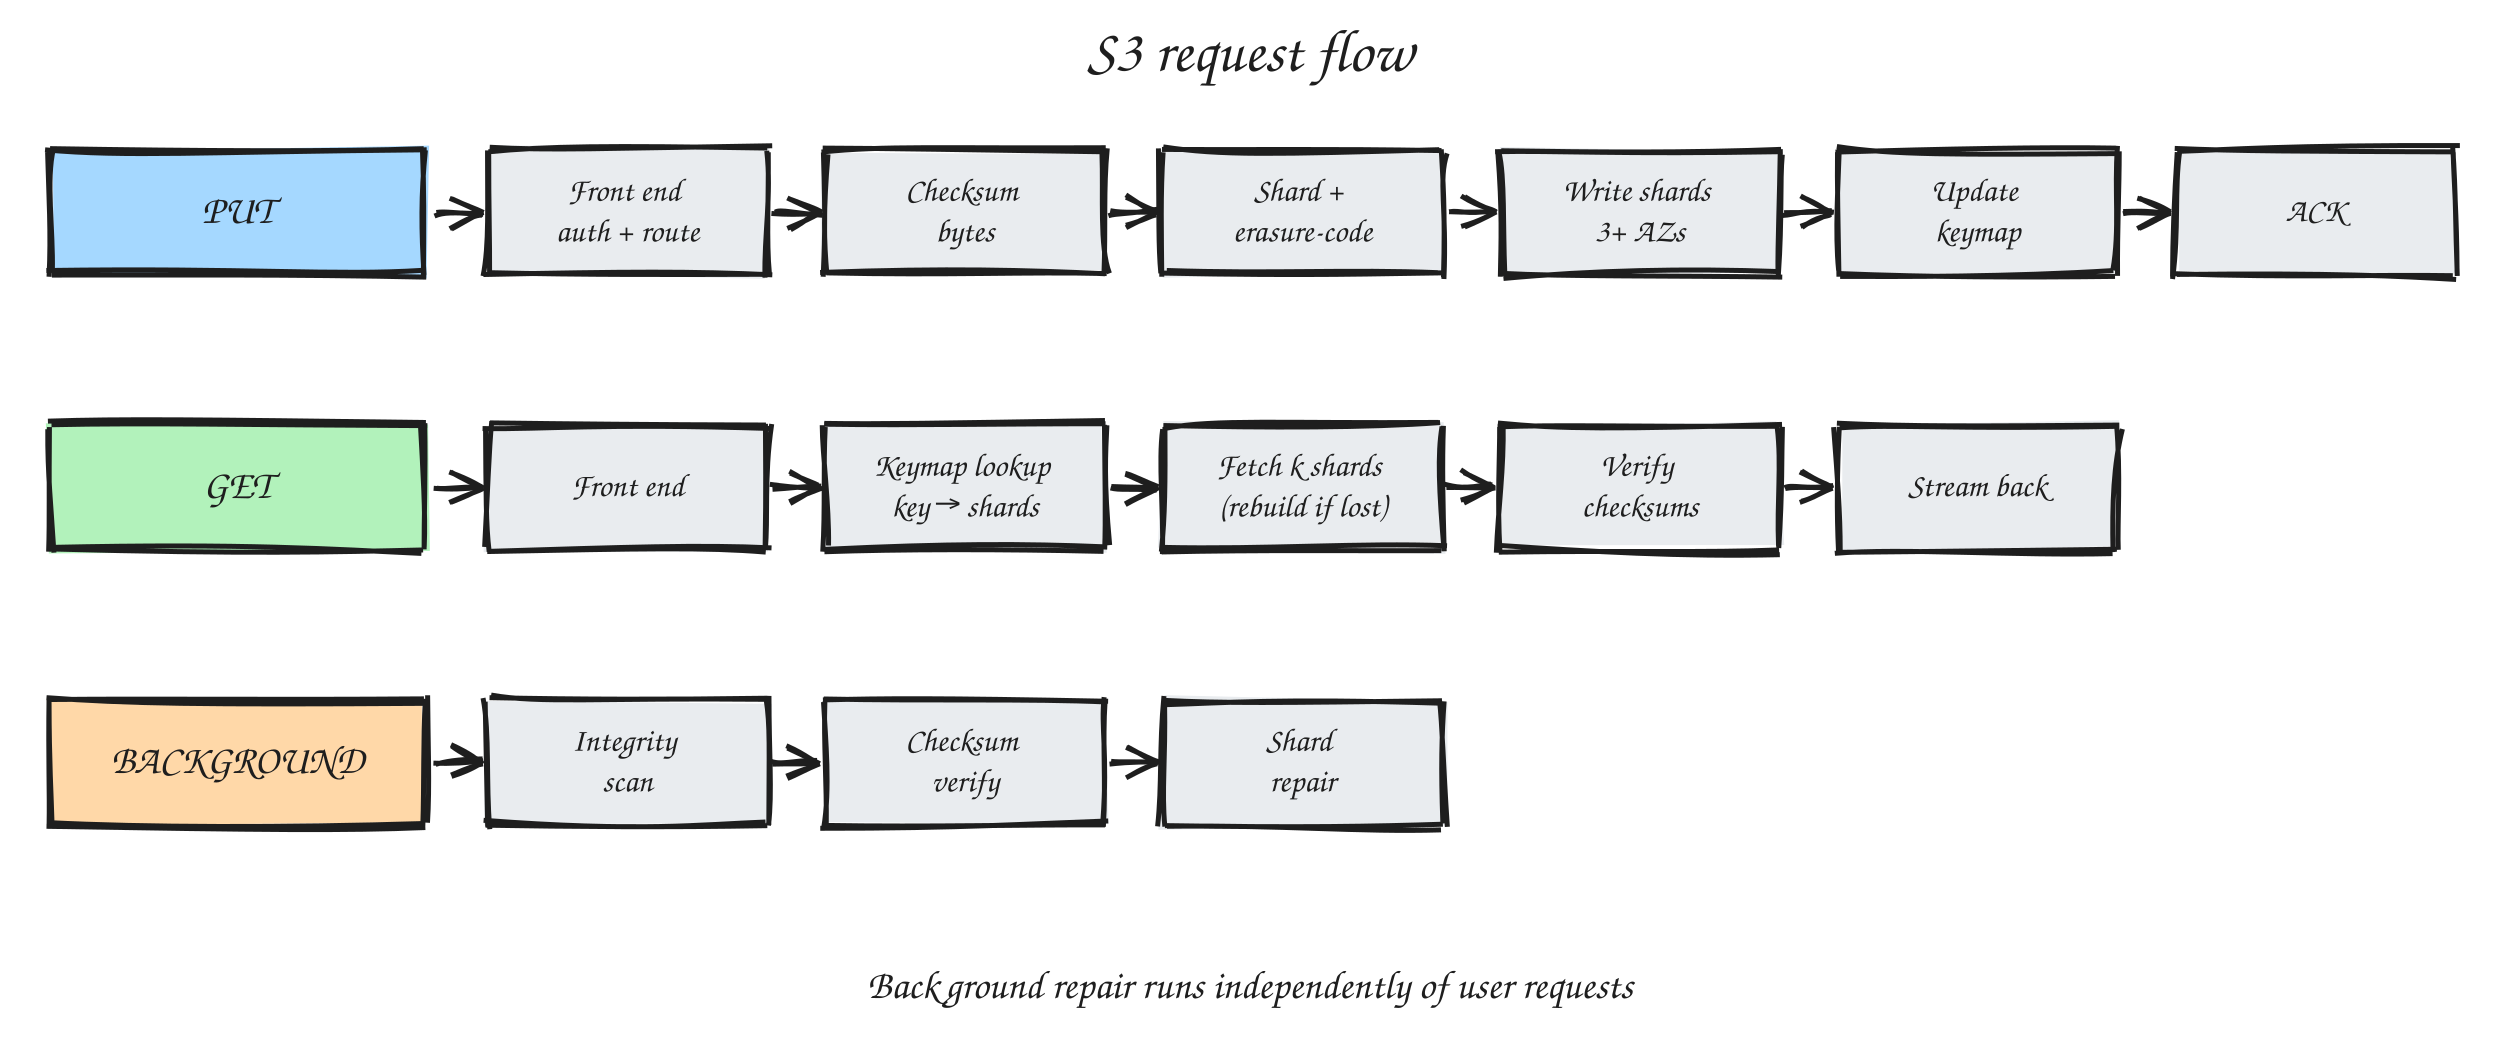
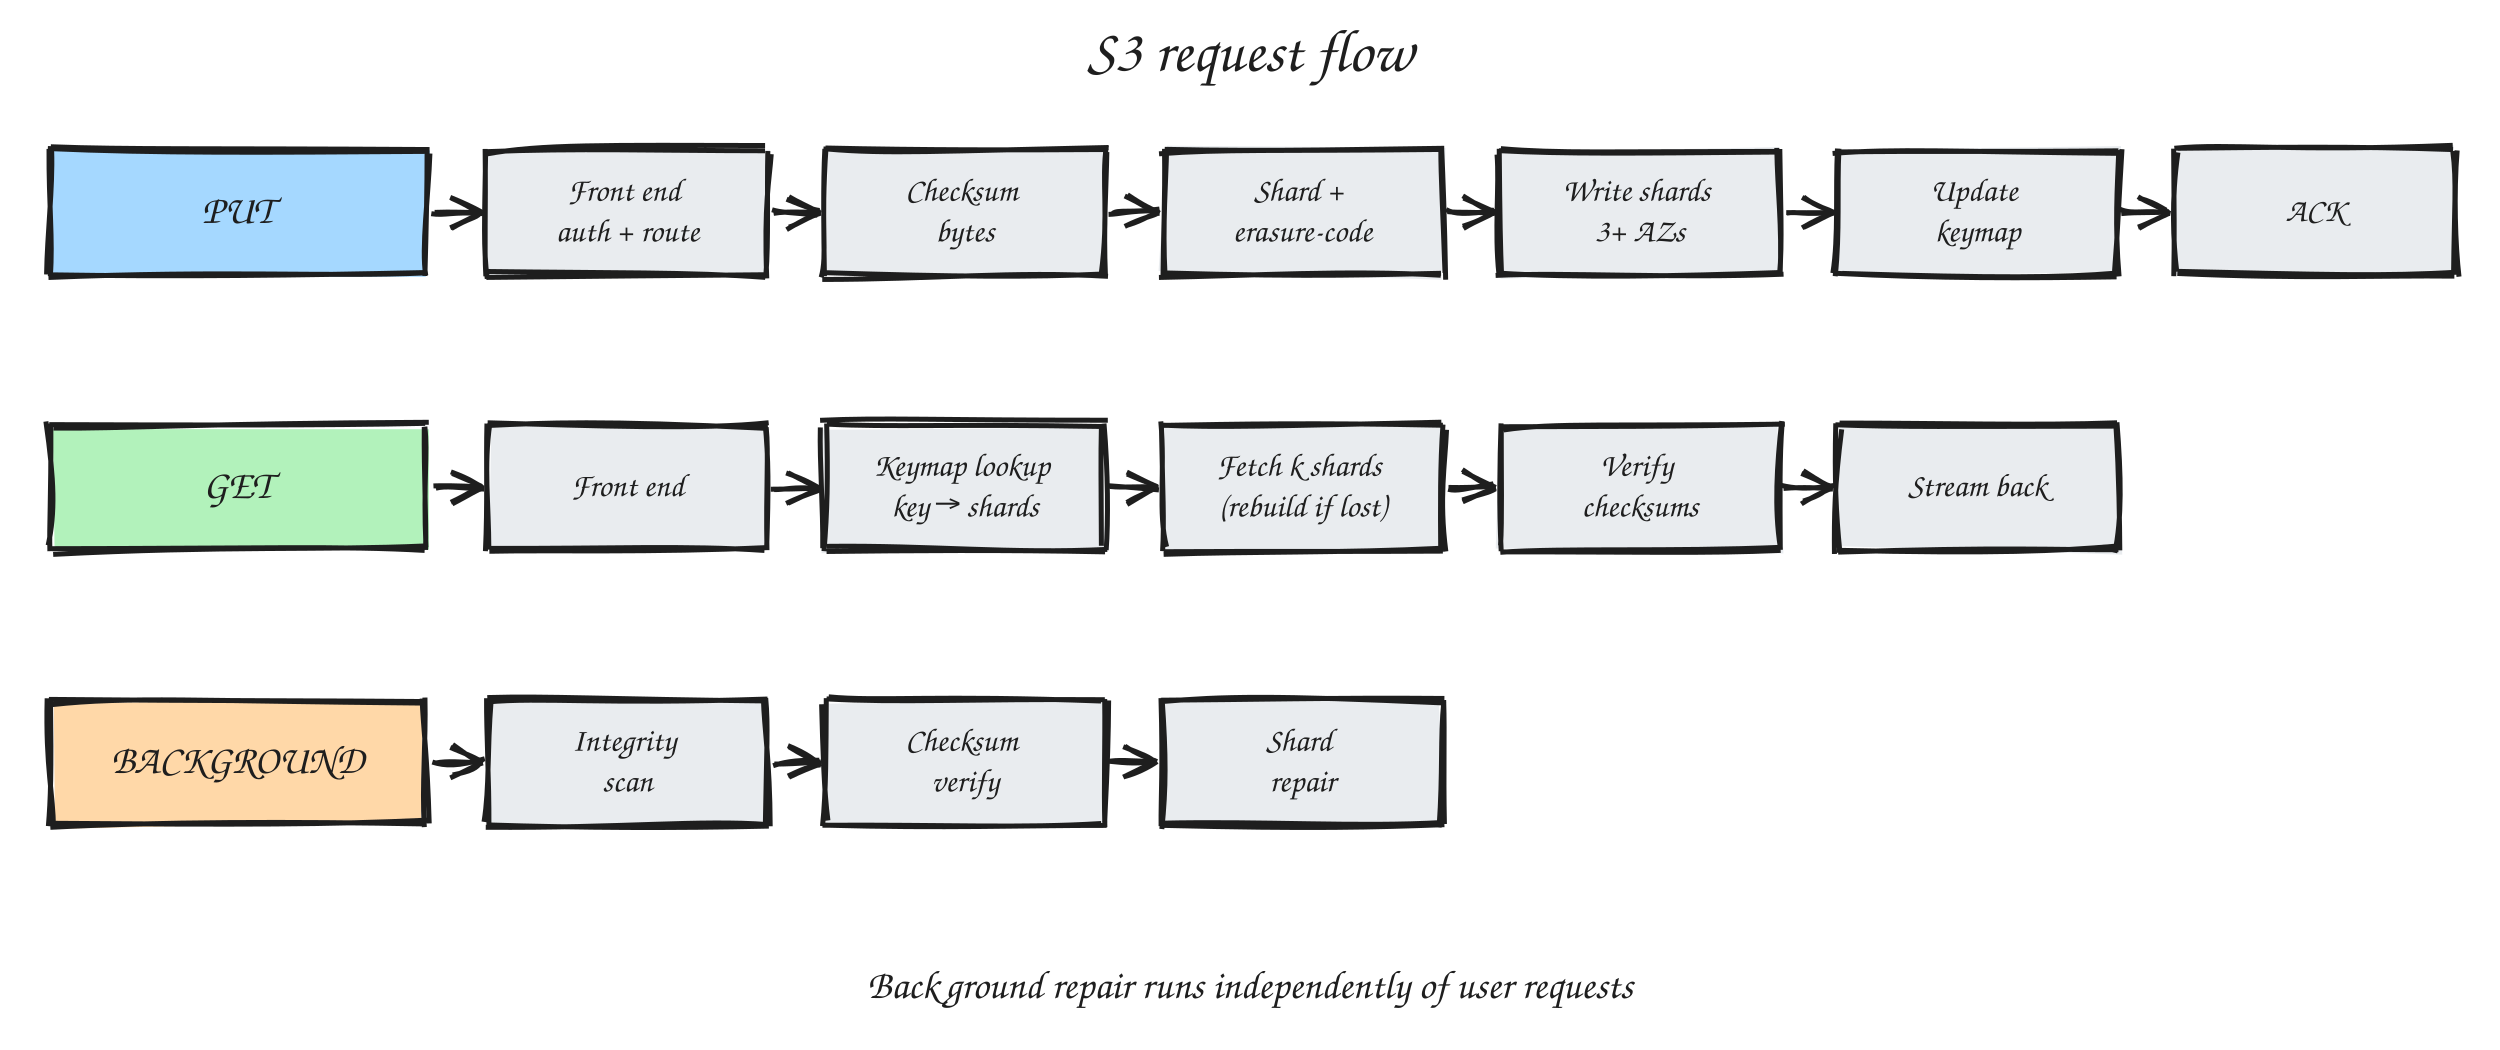
<svg xmlns="http://www.w3.org/2000/svg" viewBox="0 0 1000 420" width="1000" height="420">
  <rect width="100%" height="100%" fill="#ffffff" />
  <text x="500" y="22" font-family="Virgil, 'Segoe Print', 'Comic Sans MS', 'Bradley Hand', cursive" font-size="24" fill="#1e1e1e" text-anchor="middle" dominant-baseline="middle">
    <tspan x="500" dy="0">S3 request flow</tspan>
  </text>
-   <path d="M21.148 60.832 L171.653 58.253 L170.621 111.324 L21.493 109.457" stroke="none" stroke-width="0" fill="#a5d8ff" />
-   <path d="M18.02 59.933 C50.395 62.843, 80.126 60.763, 170.676 59.912 M20.024 59.453 C78.896 60.409, 135.649 60.704, 169.497 59.473 M170.166 60.095 C168.331 77.703, 168.509 92.386, 169.612 109.948 M169.01 60.722 C169.604 75.025, 169.557 88.637, 169.355 110.177 M168.871 108.142 C134.166 110.364, 99.263 107.052, 18.525 108.208 M170.504 110.853 C117.24 109.665, 64.721 110.059, 20.744 110.03 M20.939 108.713 C21.347 92.034, 18.298 71.843, 21.422 59.378 M19.617 110.701 C20.494 93.502, 19.511 78.444, 19.044 60.989" stroke="#1e1e1e" stroke-width="2" fill="none" />
+   <path d="M19.912 59.162 L171.982 60.144 L170.304 110.711 L19.784 110.758" stroke="none" stroke-width="0" fill="#a5d8ff" />
+   <path d="M20.32 58.707 C51.062 59.868, 80.749 59.267, 171.826 59.816 M19.13 59.411 C62.037 61.346, 106.209 60.989, 170.593 60.553 M171.961 61.411 C171.392 78.031, 168.48 99.19, 170.306 110.234 M170.838 60.207 C170.837 75.506, 170.544 89.063, 169.96 110.389 M170.048 109.17 C131.674 110.895, 90.179 107.991, 19.39 110.996 M169.123 109.036 C120.693 110.12, 70.312 110.752, 19.601 109.926 M18.628 109.782 C18.901 93.379, 21.158 75.233, 20.663 60.267 M20.118 110.494 C21.24 95.958, 19.465 82.022, 19.611 59.589" stroke="#1e1e1e" stroke-width="2" fill="none" />
  <text x="95" y="85" font-family="Virgil, 'Segoe Print', 'Comic Sans MS', 'Bradley Hand', cursive" font-size="16" fill="#1e1e1e" text-anchor="middle" dominant-baseline="middle">
    <tspan x="95" dy="0">PUT</tspan>
  </text>
-   <path d="M196.548 58.254 L307.698 58.064 L305.875 111.558 L195.419 108.99" stroke="none" stroke-width="0" fill="#e9ecef" />
-   <path d="M195.878 58.897 C219.447 60.297, 241.309 59.323, 308.883 58.305 M195.376 60.717 C218.616 58.44, 242.298 58.165, 306.917 59.226 M306.703 60.346 C308.699 77.808, 305.569 94.495, 306.003 111.079 M307.308 60.923 C307.504 78.584, 306.48 96.504, 307.762 109.529 M308.923 109.929 C277.294 108.465, 250.775 108.609, 193.361 109.805 M307.561 109.709 C269.276 109.85, 233.764 109.973, 195.683 109.072 M193.218 110.432 C195.745 98.165, 194.964 81.342, 195.014 60.172 M195.835 110.7 C195.911 95.659, 195.434 82.167, 195.485 60.977" stroke="#1e1e1e" stroke-width="2" fill="none" />
+   <path d="M195.311 60.583 L308.028 59.955 L305.557 110.945 L193.709 110.29" stroke="none" stroke-width="0" fill="#e9ecef" />
+   <path d="M194.177 61.671 C216.094 57.592, 241.893 58.098, 306.032 58.208 M194.482 60.675 C230.027 59.191, 263.396 60.264, 306.013 60.305 M308.497 61.662 C307.761 72.137, 305.54 81.3, 306.697 111.364 M307.136 60.408 C306.737 77.066, 307.467 96.93, 306.367 109.742 M306.101 110.956 C276.082 108.713, 244.251 109.265, 194.227 108.592 M306.18 109.893 C272.036 110.156, 237.97 110.517, 194.54 110.967 M194.907 111.5 C193.299 99.51, 193.823 88.732, 194.255 61.061 M194.336 110.492 C193.656 98.116, 194.388 85.745, 194.052 59.577" stroke="#1e1e1e" stroke-width="2" fill="none" />
  <text x="251" y="76.875" font-family="Virgil, 'Segoe Print', 'Comic Sans MS', 'Bradley Hand', cursive" font-size="13" fill="#1e1e1e" text-anchor="middle" dominant-baseline="middle">
    <tspan x="251" dy="0">Front end</tspan>
    <tspan x="251" dy="16.25">auth + route</tspan>
  </text>
-   <path d="M173.798 86.414 C177.542 84.885, 180.701 84.986, 192.308 85.53 M174.552 84.986 C178.144 84.43, 182.495 85.309, 193.256 85.744" stroke="#1e1e1e" stroke-width="2" fill="none" />
-   <path d="M192.851 86.042 C190.264 86.021, 187.25 87.318, 179.884 91.48 M193.407 84.99 C189.948 86.063, 187.039 88.11, 180.582 91.638" stroke="#1e1e1e" stroke-width="2" fill="none" />
-   <path d="M192.851 86.042 C190.273 83.576, 187.259 82.428, 179.884 79.301 M193.407 84.99 C189.929 83.264, 187.021 82.512, 180.582 79.459" stroke="#1e1e1e" stroke-width="2" fill="none" />
-   <path d="M328.347 61.097 L440.789 61.686 L441.382 108.026 L328.27 108.055" stroke="none" stroke-width="0" fill="#e9ecef" />
-   <path d="M328.592 60.824 C353.808 58.17, 375.191 59.409, 442.295 59.089 M329.078 59.246 C357.278 59.34, 387.036 59.926, 442.756 60.732 M440.776 60.847 C441.435 78.019, 439.688 98.714, 443.784 109.34 M442.903 59.324 C441.302 75.704, 442.326 90.238, 441.576 110.234 M442.029 109.502 C410.844 108.055, 379.387 107.112, 328.034 108.997 M442.674 109.422 C411.496 108.634, 379.147 110.214, 330.56 109.155 M330.777 109.869 C329.541 96.427, 329.295 84.34, 331.198 61.76 M329.271 110.696 C329.744 99.975, 330.279 89.613, 329.367 60.953" stroke="#1e1e1e" stroke-width="2" fill="none" />
+   <path d="M172.506 85.483 C178 86.366, 181.075 84.552, 193.181 85.456 M173.873 84.954 C180.325 84.659, 187.068 85.042, 192.569 85.044" stroke="#1e1e1e" stroke-width="2" fill="none" />
+   <path d="M191.899 85.356 C190.582 87.267, 187.493 87.156, 180.527 91.426 M192.906 84.966 C188.958 86.725, 185.199 89.005, 180.076 91.122" stroke="#1e1e1e" stroke-width="2" fill="none" />
+   <path d="M191.899 85.356 C190.601 84.816, 187.511 82.253, 180.527 79.247 M192.906 84.966 C188.911 82.731, 185.152 81.016, 180.076 78.943" stroke="#1e1e1e" stroke-width="2" fill="none" />
+   <path d="M331.111 59.427 L441.119 59.577 L441.065 111.413 L330.56 109.355" stroke="none" stroke-width="0" fill="#e9ecef" />
+   <path d="M330.892 59.599 C354.456 61.704, 375.774 60.424, 443.445 58.993 M330.184 59.204 C368.689 60.091, 408.134 60.025, 441.852 59.811 M442.571 58.163 C440.497 72.348, 443.659 85.519, 440.478 109.626 M442.731 60.809 C442.536 74.185, 441.313 90.664, 442.181 110.446 M443.207 110.529 C405.632 108.303, 372.862 111.768, 328.9 111.785 M441.293 109.605 C412.256 110.94, 383.353 110.758, 329.418 109.051 M328.466 110.937 C331.095 101.772, 328.154 91.731, 330.438 58.649 M329.772 110.488 C329.49 92.431, 329.233 73.19, 329.933 59.553" stroke="#1e1e1e" stroke-width="2" fill="none" />
  <text x="386" y="76.875" font-family="Virgil, 'Segoe Print', 'Comic Sans MS', 'Bradley Hand', cursive" font-size="13" fill="#1e1e1e" text-anchor="middle" dominant-baseline="middle">
    <tspan x="386" dy="0">Checksum</tspan>
    <tspan x="386" dy="16.25">bytes</tspan>
  </text>
-   <path d="M310.101 84.839 C312.056 83.551, 317.89 85.335, 329.141 86.126 M308.566 85.388 C314.623 85.84, 319.249 85.852, 327.373 85.368" stroke="#1e1e1e" stroke-width="2" fill="none" />
-   <path d="M328.812 84.881 C324.923 85.125, 323.879 87.661, 316.235 91.919 M327.681 85.286 C324.88 87.12, 321.037 88.789, 314.932 91.361" stroke="#1e1e1e" stroke-width="2" fill="none" />
-   <path d="M328.812 84.881 C324.898 82.68, 323.855 82.771, 316.235 79.74 M327.681 85.286 C324.905 83.801, 321.063 82.15, 314.932 79.182" stroke="#1e1e1e" stroke-width="2" fill="none" />
-   <path d="M464.146 59.94 L577.88 61.308 L576.89 108.495 L465.121 111.12" stroke="none" stroke-width="0" fill="#e9ecef" />
-   <path d="M465.307 58.752 C488.17 62.282, 509.073 61.735, 575.708 59.874 M464.781 59.776 C497.94 60.001, 531.774 59.447, 576.595 60.237 M578.85 61.348 C575.172 72.23, 578.807 82.933, 577.565 111.602 M576.498 59.726 C577.101 70.823, 578.172 83.972, 577.39 110.938 M575.135 109.075 C540.394 107.645, 507.999 109.615, 466.707 108.19 M577.787 109.134 C551.716 109.418, 524.53 110.455, 465.438 109.239 M464.335 109.306 C463.337 98.69, 463.626 87.338, 463.381 59.348 M464.707 110.693 C464.577 94.29, 464.125 77.059, 465.248 60.929" stroke="#1e1e1e" stroke-width="2" fill="none" />
+   <path d="M308.809 83.908 C312.514 85.033, 315.224 84.9, 326.975 86.053 M309.407 85.356 C315.285 84.245, 323.822 85.282, 328.207 84.668" stroke="#1e1e1e" stroke-width="2" fill="none" />
+   <path d="M327.86 84.195 C325.241 86.371, 321.882 87.499, 314.638 91.865 M328.3 85.263 C322.769 86.864, 319.197 89.885, 315.546 90.845" stroke="#1e1e1e" stroke-width="2" fill="none" />
+   <path d="M327.86 84.195 C325.226 83.919, 321.867 82.596, 314.638 79.686 M328.3 85.263 C322.767 82.349, 319.194 80.856, 315.546 78.666" stroke="#1e1e1e" stroke-width="2" fill="none" />
+   <path d="M466.91 58.27 L578.21 59.199 L576.572 111.881 L463.411 108.42" stroke="none" stroke-width="0" fill="#e9ecef" />
+   <path d="M463.606 61.527 C488.817 59.577, 509.656 60.509, 576.858 59.777 M465.887 59.734 C509.351 60.752, 552.873 59.547, 577.691 59.317 M576.644 58.664 C577.233 72.558, 577.778 85.738, 578.259 111.887 M576.327 59.211 C576.334 71.304, 577.159 84.398, 577.994 109.151 M576.312 110.102 C539.182 107.893, 501.474 110.271, 463.572 110.978 M576.406 109.318 C552.476 109.724, 528.736 110.999, 464.295 109.135 M466.025 110.374 C464.891 90.034, 466.485 70.729, 466.622 60.237 M465.208 110.485 C465.323 94.747, 466.079 80.636, 465.815 59.529" stroke="#1e1e1e" stroke-width="2" fill="none" />
  <text x="521" y="76.875" font-family="Virgil, 'Segoe Print', 'Comic Sans MS', 'Bradley Hand', cursive" font-size="13" fill="#1e1e1e" text-anchor="middle" dominant-baseline="middle">
    <tspan x="521" dy="0">Shard +</tspan>
    <tspan x="521" dy="16.25">erasure-code</tspan>
  </text>
-   <path d="M443.365 86.304 C446.571 85.258, 452.039 85.683, 462.935 83.682 M444.1 84.271 C449.583 85.426, 456.003 84.572, 463.011 84.992" stroke="#1e1e1e" stroke-width="2" fill="none" />
-   <path d="M462.532 85.961 C459.581 86.469, 458.268 88.005, 450.346 90.119 M463.074 84.462 C458.691 87.258, 455.035 88.549, 450.402 91.084" stroke="#1e1e1e" stroke-width="2" fill="none" />
-   <path d="M462.532 85.961 C459.523 84.023, 458.211 83.114, 450.346 77.94 M463.074 84.462 C458.762 83.419, 455.106 80.871, 450.402 78.905" stroke="#1e1e1e" stroke-width="2" fill="none" />
-   <path d="M599.946 58.784 L710.971 60.93 L712.397 108.963 L601.972 110.185" stroke="none" stroke-width="0" fill="#e9ecef" />
-   <path d="M598.021 60.68 C622.531 60.154, 646.955 61.82, 713.121 60.659 M600.484 60.305 C638.601 60.901, 674.513 61.208, 712.434 59.743 M712.923 61.849 C711.908 72.44, 712.926 87.152, 711.346 109.863 M712.094 60.127 C711.9 77.942, 711.018 97.705, 711.203 109.643 M712.24 108.648 C673.944 107.235, 636.61 108.118, 601.38 111.383 M712.9 110.847 C669.536 110.202, 625.113 110.696, 600.316 109.323 M601.894 108.743 C601.132 90.952, 601.957 70.336, 599.565 60.936 M600.142 110.689 C600.41 96.606, 600.97 84.505, 599.13 60.905" stroke="#1e1e1e" stroke-width="2" fill="none" />
+   <path d="M445.112 85.373 C447.028 83.699, 452.413 85.249, 463.809 83.609 M443.421 85.759 C447.964 85.654, 451.456 84.305, 462.324 84.293" stroke="#1e1e1e" stroke-width="2" fill="none" />
+   <path d="M463.82 85.275 C459.899 85.474, 458.511 87.842, 450.99 90.065 M462.573 85.559 C460.222 86.703, 457.117 87.008, 449.896 90.568" stroke="#1e1e1e" stroke-width="2" fill="none" />
+   <path d="M463.82 85.275 C459.851 83.023, 458.463 82.939, 450.99 77.885 M462.573 85.559 C460.264 84.104, 457.159 81.81, 449.896 78.389" stroke="#1e1e1e" stroke-width="2" fill="none" />
+   <path d="M598.709 61.113 L711.301 58.821 L712.08 108.349 L600.262 111.485" stroke="none" stroke-width="0" fill="#e9ecef" />
+   <path d="M600.321 59.454 C623.179 61.449, 643.538 60.595, 710.27 60.562 M599.59 60.263 C625.612 61.652, 652.811 61.308, 711.531 60.822 M710.718 59.165 C710.969 76.769, 712.897 89.956, 712.04 110.148 M711.922 59.612 C712.133 78.424, 713.004 98.131, 711.808 109.855 M713.418 109.675 C668.732 111.483, 626.085 108.774, 598.245 110.171 M711.519 109.03 C670.296 110.508, 629.319 111.24, 599.173 109.219 M599.584 109.811 C597.687 92.297, 599.816 73.727, 598.806 61.824 M600.643 110.481 C600.156 99.062, 599.924 88.082, 599.696 59.505" stroke="#1e1e1e" stroke-width="2" fill="none" />
  <text x="656" y="76.875" font-family="Virgil, 'Segoe Print', 'Comic Sans MS', 'Bradley Hand', cursive" font-size="13" fill="#1e1e1e" text-anchor="middle" dominant-baseline="middle">
    <tspan x="656" dy="0">Write shards</tspan>
    <tspan x="656" dy="16.25">3+ AZs</tspan>
  </text>
-   <path d="M579.668 84.729 C584.125 83.924, 586.188 86.032, 596.729 84.279 M579.634 84.673 C586.062 85.011, 592.757 84.812, 598.649 84.617" stroke="#1e1e1e" stroke-width="2" fill="none" />
-   <path d="M598.492 84.8 C596.479 85.572, 592.657 88.348, 584.457 90.558 M598.468 84.759 C593.72 87.397, 589.13 89.43, 585.872 90.807" stroke="#1e1e1e" stroke-width="2" fill="none" />
-   <path d="M598.492 84.8 C596.388 83.127, 592.566 83.457, 584.457 78.379 M598.468 84.759 C593.64 83.038, 589.05 80.711, 585.872 78.628" stroke="#1e1e1e" stroke-width="2" fill="none" />
-   <path d="M735.745 61.627 L848.063 60.552 L847.904 109.431 L734.823 109.25" stroke="none" stroke-width="0" fill="#e9ecef" />
-   <path d="M734.736 58.608 C756.893 62.027, 780.836 61.906, 846.534 61.443 M734.186 60.834 C777.263 59.561, 819.251 58.729, 846.274 59.248 M846.997 58.35 C845.644 76.651, 848.046 91.371, 845.127 108.124 M847.689 60.528 C847.699 75.062, 846.864 91.439, 847.017 110.347 M845.346 108.221 C803.495 110.825, 761.222 110.621, 736.053 110.576 M846.013 110.559 C809.755 110.986, 772.496 110.937, 735.194 109.406 M735.453 108.18 C733.928 93.214, 735.287 73.334, 735.749 58.524 M735.578 110.685 C735.244 90.921, 734.815 71.95, 735.011 60.881" stroke="#1e1e1e" stroke-width="2" fill="none" />
+   <path d="M578.375 83.798 C581.542 85.709, 586.562 85.901, 597.602 84.205 M578.955 84.641 C584.443 85.24, 588.21 84.545, 597.962 85.437" stroke="#1e1e1e" stroke-width="2" fill="none" />
+   <path d="M597.54 84.114 C594.557 86.616, 592.9 87.984, 585.101 90.504 M597.967 84.735 C595.154 86.841, 591.115 87.889, 585.366 91.412" stroke="#1e1e1e" stroke-width="2" fill="none" />
+   <path d="M597.54 84.114 C594.477 84.165, 592.819 83.08, 585.101 78.325 M597.967 84.735 C595.24 83.722, 591.201 81.651, 585.366 79.233" stroke="#1e1e1e" stroke-width="2" fill="none" />
+   <path d="M734.509 59.956 L848.392 58.443 L847.587 108.817 L733.114 110.55" stroke="none" stroke-width="0" fill="#e9ecef" />
+   <path d="M733.035 61.382 C757.54 59.322, 781.42 60.681, 847.683 61.347 M735.292 60.792 C766.274 60.312, 797.55 60.829, 847.37 60.328 M848.791 59.667 C847.705 76.98, 847.016 94.175, 845.821 108.41 M847.517 60.013 C846.932 75.543, 845.85 89.865, 847.622 110.56 M846.524 109.249 C824.683 111.073, 799.497 111.277, 736.918 109.364 M846.633 110.743 C810.516 111.292, 774.702 111.481, 734.051 109.302 M733.142 109.248 C735.482 94.559, 734.147 76.725, 734.989 59.412 M734.079 110.478 C735.989 93.378, 734.769 75.528, 735.578 59.481" stroke="#1e1e1e" stroke-width="2" fill="none" />
  <text x="791" y="76.875" font-family="Virgil, 'Segoe Print', 'Comic Sans MS', 'Bradley Hand', cursive" font-size="13" fill="#1e1e1e" text-anchor="middle" dominant-baseline="middle">
    <tspan x="791" dy="0">Update</tspan>
    <tspan x="791" dy="16.25">keymap</tspan>
  </text>
-   <path d="M712.931 86.194 C718.639 85.935, 720.337 83.644, 733.563 84.875 M713.649 85.075 C717.221 84.901, 721.911 85.355, 732.767 84.241" stroke="#1e1e1e" stroke-width="2" fill="none" />
-   <path d="M732.212 85.88 C731.04 86.714, 726.949 86.249, 720.808 90.998 M732.741 85.055 C730.053 86.116, 728.171 87.673, 720.222 90.53" stroke="#1e1e1e" stroke-width="2" fill="none" />
-   <path d="M732.212 85.88 C731.111 84.269, 727.02 81.358, 720.808 78.818 M732.741 85.055 C730.018 83.672, 728.135 82.785, 720.222 78.351" stroke="#1e1e1e" stroke-width="2" fill="none" />
-   <path d="M871.544 60.47 L981.154 60.174 L983.412 109.899 L871.675 108.314" stroke="none" stroke-width="0" fill="#e9ecef" />
-   <path d="M871.45 60.535 C891.254 59.899, 914.718 57.992, 983.947 58.228 M869.889 59.363 C895.525 60.462, 919.19 60.49, 982.113 60.754 M981.07 58.851 C982.38 76.862, 982.165 91.59, 982.908 110.385 M981.284 60.93 C981.498 72.181, 982.71 85.173, 982.831 109.052 M982.451 111.794 C959.445 110.415, 934.633 109.124, 870.726 109.769 M981.127 110.272 C949.975 109.77, 917.879 111.178, 870.072 109.49 M869.012 111.617 C871.724 91.476, 869.618 76.333, 871.932 60.112 M869.014 110.682 C869.077 95.237, 869.661 79.396, 870.893 60.857" stroke="#1e1e1e" stroke-width="2" fill="none" />
+   <path d="M714.678 85.263 C719.096 84.376, 720.711 86.25, 734.436 84.802 M714.489 85.043 C719.403 85.129, 724.964 85.089, 733.6 85.061" stroke="#1e1e1e" stroke-width="2" fill="none" />
+   <path d="M733.5 85.194 C731.358 85.72, 727.191 88.327, 721.452 90.943 M733.36 85.032 C729.063 86.778, 725.21 88.567, 720.836 91.135" stroke="#1e1e1e" stroke-width="2" fill="none" />
+   <path d="M733.5 85.194 C731.439 83.268, 727.272 83.423, 721.452 78.764 M733.36 85.032 C728.999 83.139, 725.146 81.289, 720.836 78.956" stroke="#1e1e1e" stroke-width="2" fill="none" />
+   <path d="M870.308 58.8 L981.483 58.065 L983.094 109.286 L869.965 109.615" stroke="none" stroke-width="0" fill="#e9ecef" />
+   <path d="M869.75 59.31 C891.902 57.194, 915.301 60.767, 981.096 58.131 M870.995 59.321 C904.936 58.973, 942.288 58.35, 981.209 59.833 M982.864 60.168 C981.441 77.191, 982.136 98.394, 983.602 110.671 M981.113 60.415 C982.731 72.662, 981.696 83.599, 981.436 109.264 M983.629 108.822 C954.233 110.663, 928.108 109.779, 871.591 108.557 M981.746 110.455 C952.736 110.076, 922.085 111.722, 870.929 109.386 M870.701 108.685 C869.278 96.821, 868.478 79.723, 871.173 61 M869.515 110.474 C869.823 95.693, 869.615 82.973, 869.459 59.457" stroke="#1e1e1e" stroke-width="2" fill="none" />
  <text x="926" y="85" font-family="Virgil, 'Segoe Print', 'Comic Sans MS', 'Bradley Hand', cursive" font-size="13" fill="#1e1e1e" text-anchor="middle" dominant-baseline="middle">
    <tspan x="926" dy="0">ACK</tspan>
  </text>
-   <path d="M849.234 84.619 C853.153 84.601, 857.526 83.993, 867.356 85.471 M849.183 85.477 C853.701 84.486, 858.665 85.595, 868.405 85.385" stroke="#1e1e1e" stroke-width="2" fill="none" />
-   <path d="M868.172 84.72 C865.698 85.818, 863.578 86.592, 854.919 91.437 M868.135 85.352 C864.985 86.254, 862.169 88.553, 855.692 91.373" stroke="#1e1e1e" stroke-width="2" fill="none" />
-   <path d="M868.172 84.72 C865.736 83.372, 863.616 81.701, 854.919 79.258 M868.135 85.352 C864.994 83.291, 862.178 82.626, 855.692 79.194" stroke="#1e1e1e" stroke-width="2" fill="none" />
-   <path d="M18.344 169.313 L171.245 169.797 L171.919 220.367 L19.526 221.379" stroke="none" stroke-width="0" fill="#b2f2bb" />
-   <path d="M19.165 168.463 C48.247 167.513, 78.862 167.819, 170.359 169.013 M20.592 169.892 C59.245 169.069, 99.045 169.958, 170.952 170.26 M168.143 169.353 C169.116 187.073, 170.284 205.809, 169.689 218.647 M169.88 169.331 C170.297 189.3, 169.556 208.907, 169.645 219.756 M168.557 221.367 C133 219.646, 98.254 217.268, 20.399 218.962 M169.24 219.985 C134.068 220.827, 98.009 221.692, 19.95 219.574 M21.571 221.054 C20.52 203.739, 18.949 189.331, 19.116 171.699 M19.45 220.678 C19.91 207.552, 19.506 194.842, 19.774 170.833" stroke="#1e1e1e" stroke-width="2" fill="none" />
+   <path d="M847.942 83.688 C853.611 86.082, 857.9 83.558, 868.23 85.398 M848.503 85.445 C855.882 84.715, 861.718 85.328, 867.718 84.686" stroke="#1e1e1e" stroke-width="2" fill="none" />
+   <path d="M867.22 84.033 C866.017 87.064, 863.82 86.43, 855.563 91.383 M867.634 85.328 C863.994 86.916, 859.208 89.448, 855.186 90.858" stroke="#1e1e1e" stroke-width="2" fill="none" />
+   <path d="M867.22 84.033 C866.064 84.612, 863.868 81.526, 855.563 79.204 M867.634 85.328 C863.975 82.757, 859.189 81.129, 855.186 78.679" stroke="#1e1e1e" stroke-width="2" fill="none" />
+   <path d="M21.108 171.643 L171.574 171.687 L171.602 219.754 L21.816 218.68" stroke="none" stroke-width="0" fill="#b2f2bb" />
+   <path d="M21.465 171.238 C48.914 171.538, 79.485 169.323, 171.509 168.916 M19.698 169.85 C74.386 170.005, 129.604 170.243, 170.048 169.339 M169.938 170.669 C171.177 181.401, 169.255 192.613, 170.383 218.932 M169.708 170.816 C169.53 189.782, 170.542 207.333, 170.249 219.969 M169.735 218.395 C130.508 220.176, 89.17 218.206, 21.264 221.75 M169.859 220.168 C137.521 218.281, 103.6 219.385, 20.807 219.47 M19.26 218.123 C22.074 205.084, 21.809 192.721, 18.356 168.588 M19.951 220.47 C19.656 210.009, 20.46 200.419, 20.341 169.433" stroke="#1e1e1e" stroke-width="2" fill="none" />
  <text x="95" y="195" font-family="Virgil, 'Segoe Print', 'Comic Sans MS', 'Bradley Hand', cursive" font-size="16" fill="#1e1e1e" text-anchor="middle" dominant-baseline="middle">
    <tspan x="95" dy="0">GET</tspan>
  </text>
-   <path d="M193.744 170.735 L307.29 169.608 L307.173 220.601 L193.451 220.912" stroke="none" stroke-width="0" fill="#e9ecef" />
-   <path d="M193.022 171.427 C217.296 171.828, 240.041 169.24, 308.566 171.405 M195.943 169.157 C228.017 169.572, 259.797 169.892, 306.372 170.012 M308.68 169.603 C305.484 191.178, 307.344 207.918, 306.08 219.777 M306.177 169.532 C306.196 182.86, 306.479 194.774, 306.052 219.108 M308.61 219.154 C280.27 217.799, 250.05 218.878, 195.235 220.559 M306.296 220.841 C281.805 218.826, 258.454 219.42, 194.889 220.616 M193.85 218.773 C194.918 199.87, 195.615 178.83, 196.708 168.493 M195.668 220.677 C194.327 209.71, 194.429 198.565, 194.215 170.821" stroke="#1e1e1e" stroke-width="2" fill="none" />
+   <path d="M196.507 169.065 L307.62 171.498 L306.856 219.988 L195.741 218.212" stroke="none" stroke-width="0" fill="#e9ecef" />
+   <path d="M195.322 170.202 C217.944 169.123, 240.624 168.015, 305.715 171.308 M195.049 169.115 C237.428 170.323, 280.896 171.991, 307.468 169.092 M306.475 170.919 C307.545 181.507, 306.314 194.723, 306.774 220.063 M306.006 169.017 C307.429 183.341, 307.465 195.2, 306.656 219.321 M305.788 220.181 C275.058 218.048, 243.526 219.534, 196.101 219.346 M306.915 219.024 C262.165 221.132, 217.86 219.964, 195.746 220.511 M195.539 219.841 C195.472 201.215, 193.474 186.22, 195.948 169.382 M194.169 220.469 C195.073 202.167, 194.383 184.142, 194.781 169.421" stroke="#1e1e1e" stroke-width="2" fill="none" />
  <text x="251" y="195" font-family="Virgil, 'Segoe Print', 'Comic Sans MS', 'Bradley Hand', cursive" font-size="13" fill="#1e1e1e" text-anchor="middle" dominant-baseline="middle">
    <tspan x="251" dy="0">Front end</tspan>
  </text>
-   <path d="M174.668 195.297 C178.944 195.793, 182.769 194.668, 192.067 194.846 M173.464 195.32 C180.16 195.841, 185.537 195.651, 192.842 194.822" stroke="#1e1e1e" stroke-width="2" fill="none" />
-   <path d="M193.492 195.219 C191.306 196.613, 188.781 197.006, 179.706 200.976 M192.605 195.236 C189.371 197.279, 185.154 199.011, 180.277 200.958" stroke="#1e1e1e" stroke-width="2" fill="none" />
-   <path d="M193.492 195.219 C191.294 194.167, 188.769 192.115, 179.706 188.797 M192.605 195.236 C189.349 193.536, 185.132 191.524, 180.277 188.779" stroke="#1e1e1e" stroke-width="2" fill="none" />
-   <path d="M329.543 169.578 L440.381 169.23 L442.68 221.069 L330.302 219.977" stroke="none" stroke-width="0" fill="#e9ecef" />
-   <path d="M329.736 169.355 C351.658 169.7, 373.923 169.326, 441.979 168.19 M329.646 169.686 C366.679 170.233, 404.536 169.413, 442.211 169.518 M442.754 170.104 C442.22 181.389, 441.463 192.137, 443.861 218.039 M441.773 169.934 C441.995 189.979, 442.325 208.507, 441.865 219.813 M441.715 218.727 C409.82 217.389, 378.662 217.381, 329.908 219.752 M441.41 220.553 C401.625 219.61, 359.037 219.661, 329.767 220.699 M331.409 218.21 C331.713 202.132, 328.946 181.828, 328.891 170.081 M329.104 220.673 C330.16 204.026, 329.274 186.01, 330.096 170.798" stroke="#1e1e1e" stroke-width="2" fill="none" />
+   <path d="M173.376 194.366 C176.362 194.234, 183.143 194.233, 192.94 194.772 M174.304 195.288 C178.541 194.245, 182.509 195.08, 193.675 195.642" stroke="#1e1e1e" stroke-width="2" fill="none" />
+   <path d="M192.54 194.533 C189.384 195.618, 189.024 196.844, 180.35 200.922 M193.224 195.213 C190.902 195.805, 188.356 197.672, 180.891 201.563" stroke="#1e1e1e" stroke-width="2" fill="none" />
+   <path d="M192.54 194.533 C189.382 193.166, 189.022 191.94, 180.35 188.743 M193.224 195.213 C190.852 193.302, 188.306 192.665, 180.891 189.384" stroke="#1e1e1e" stroke-width="2" fill="none" />
+   <path d="M328.307 171.908 L440.711 171.12 L442.363 220.456 L328.592 221.277" stroke="none" stroke-width="0" fill="#e9ecef" />
+   <path d="M328.036 168.129 C352.306 166.995, 374.506 168.101, 443.128 168.093 M330.752 169.644 C355.69 170.984, 380.834 169.512, 441.307 170.598 M440.548 171.421 C440.281 181.717, 440.433 194.941, 440.555 218.324 M441.601 169.419 C443.228 188.461, 443.311 208.933, 442.47 220.025 M442.893 219.755 C404.608 221.637, 372.137 218.036, 330.773 218.539 M442.029 220.737 C402.385 219.916, 363.243 220.205, 330.624 220.595 M329.098 219.278 C329.268 203.477, 327.805 185.218, 328.132 170.97 M329.605 220.465 C330.906 204.482, 331.228 191.588, 330.663 169.397" stroke="#1e1e1e" stroke-width="2" fill="none" />
  <text x="386" y="186.875" font-family="Virgil, 'Segoe Print', 'Comic Sans MS', 'Bradley Hand', cursive" font-size="13" fill="#1e1e1e" text-anchor="middle" dominant-baseline="middle">
    <tspan x="386" dy="0">Keymap lookup</tspan>
    <tspan x="386" dy="16.25">key → shards</tspan>
  </text>
-   <path d="M307.931 193.722 C313.458 194.459, 316.918 195.016, 328.901 195.442 M308.998 195.723 C315.119 195.426, 322.291 194.37, 328.479 194.446" stroke="#1e1e1e" stroke-width="2" fill="none" />
-   <path d="M327.212 194.058 C325.964 195.716, 323.17 197.35, 316.057 201.415 M327.998 195.532 C323.182 197.418, 319.152 198.772, 315.747 200.681" stroke="#1e1e1e" stroke-width="2" fill="none" />
-   <path d="M327.212 194.058 C325.919 193.27, 323.125 192.458, 316.057 189.236 M327.998 195.532 C323.205 193.154, 319.175 190.244, 315.747 188.502" stroke="#1e1e1e" stroke-width="2" fill="none" />
-   <path d="M465.342 168.421 L577.473 168.852 L578.188 221.538 L463.153 219.042" stroke="none" stroke-width="0" fill="#e9ecef" />
-   <path d="M466.451 171.283 C486.019 167.572, 511.804 169.412, 575.391 168.974 M465.348 170.215 C507.341 171.133, 547.274 171.174, 576.05 169.024 M576.827 170.605 C574.956 181.599, 575.582 196.356, 577.642 220.3 M577.368 170.335 C576.794 185.099, 577.171 202.241, 577.679 220.517 M578.821 218.3 C543.371 216.979, 507.274 219.884, 464.581 218.945 M576.523 220.266 C541.845 220.394, 504.42 219.902, 464.645 220.783 M464.968 221.647 C465.509 204.395, 463.277 184.826, 465.075 171.669 M464.54 220.669 C465.993 206.341, 466.119 193.456, 465.978 170.774" stroke="#1e1e1e" stroke-width="2" fill="none" />
+   <path d="M309.679 195.831 C313.916 195.94, 317.292 194.582, 326.734 195.369 M308.318 195.691 C313.5 195.655, 317.743 195.624, 327.792 195.266" stroke="#1e1e1e" stroke-width="2" fill="none" />
+   <path d="M328.5 195.612 C326.282 196.962, 323.413 197.187, 314.461 201.361 M327.498 195.509 C324.713 196.862, 321.234 198.351, 315.241 201.286" stroke="#1e1e1e" stroke-width="2" fill="none" />
+   <path d="M328.5 195.612 C326.247 194.51, 323.378 192.283, 314.461 189.182 M327.498 195.509 C324.708 193.838, 321.228 192.303, 315.241 189.107" stroke="#1e1e1e" stroke-width="2" fill="none" />
+   <path d="M464.106 170.751 L577.802 170.742 L577.87 220.924 L465.444 220.342" stroke="none" stroke-width="0" fill="#e9ecef" />
+   <path d="M464.751 170.057 C486.667 171.107, 508.388 170.427, 576.541 168.878 M464.454 170.173 C494.352 169.644, 525.572 169.033, 577.147 170.103 M578.621 171.922 C578.017 185.928, 575.553 199.16, 578.336 220.585 M577.196 169.82 C576.027 185.58, 576.157 202.667, 576.284 220.73 M575.999 219.328 C538.159 221.227, 500.749 220.539, 465.446 221.732 M577.142 220.449 C542.605 220.7, 508.626 220.446, 465.502 220.679 M466.657 218.715 C463.064 205.739, 466.136 188.216, 464.316 168.558 M465.041 220.462 C465.739 208.798, 465.074 197.034, 464.544 169.373" stroke="#1e1e1e" stroke-width="2" fill="none" />
  <text x="521" y="186.875" font-family="Virgil, 'Segoe Print', 'Comic Sans MS', 'Bradley Hand', cursive" font-size="13" fill="#1e1e1e" text-anchor="middle" dominant-baseline="middle">
    <tspan x="521" dy="0">Fetch k shards</tspan>
    <tspan x="521" dy="16.25">(rebuild if lost)</tspan>
  </text>
-   <path d="M444.234 195.187 C447.973 196.166, 451.067 195.365, 462.694 196.039 M444.532 194.605 C451.598 195.012, 459.045 194.61, 462.597 195.59" stroke="#1e1e1e" stroke-width="2" fill="none" />
-   <path d="M463.173 195.138 C460.623 197.06, 457.559 197.693, 450.169 201.855 M463.392 194.709 C458.114 197.556, 453.15 199.652, 450.097 201.524" stroke="#1e1e1e" stroke-width="2" fill="none" />
-   <path d="M463.173 195.138 C460.544 194.614, 457.481 192.801, 450.169 189.676 M463.392 194.709 C458.181 192.772, 453.217 190.084, 450.097 189.345" stroke="#1e1e1e" stroke-width="2" fill="none" />
-   <path d="M601.142 171.265 L710.564 168.474 L713.695 218.006 L600.005 218.107" stroke="none" stroke-width="0" fill="#e9ecef" />
-   <path d="M599.166 169.21 C624.381 171.685, 645.686 171.738, 712.804 169.759 M599.051 170.745 C623.603 169.793, 647.213 170.695, 711.89 170.529 M710.9 171.107 C712.692 185.81, 710.701 200.575, 711.423 218.561 M712.963 170.736 C712.593 182.218, 713.017 195.975, 711.493 219.222 M711.927 221.873 C672.921 222.809, 635.885 220.626, 599.254 218.138 M711.636 219.978 C682.064 221.178, 651.803 220.143, 599.523 220.867 M598.526 221.084 C599.305 202.657, 601.608 187.824, 601.258 169.257 M599.976 220.666 C598.827 200.657, 599.965 180.902, 599.859 170.75" stroke="#1e1e1e" stroke-width="2" fill="none" />
+   <path d="M442.942 194.256 C448.43 194.607, 451.441 194.93, 463.568 195.965 M443.852 194.573 C449.98 195.24, 454.497 194.343, 463.43 194.891" stroke="#1e1e1e" stroke-width="2" fill="none" />
+   <path d="M462.221 194.452 C460.941 196.066, 457.802 197.53, 450.812 201.801 M462.891 194.685 C459.645 197, 455.232 198.111, 450.711 201.009" stroke="#1e1e1e" stroke-width="2" fill="none" />
+   <path d="M462.221 194.452 C460.873 193.613, 457.733 192.626, 450.812 189.622 M462.891 194.685 C459.684 193.457, 455.271 191.024, 450.711 188.83" stroke="#1e1e1e" stroke-width="2" fill="none" />
+   <path d="M599.905 169.594 L710.893 170.364 L713.378 221.392 L598.295 219.407" stroke="none" stroke-width="0" fill="#e9ecef" />
+   <path d="M601.465 171.985 C621.029 168.98, 646.269 170.512, 713.954 169.662 M600.157 170.703 C635.014 170.544, 670.311 170.794, 712.986 169.609 M712.695 168.423 C710.753 186.139, 709.672 203.379, 712.117 218.847 M712.792 170.221 C711.826 182.699, 712.003 196.401, 712.097 219.434 M713.104 218.901 C667.709 220.817, 625.36 219.042, 600.119 220.925 M712.255 220.162 C682.825 221.484, 656.009 220.687, 600.38 220.763 M600.216 218.152 C600.859 208.002, 600.467 191.215, 600.499 170.145 M600.477 220.458 C599.572 203.113, 599.919 184.479, 600.426 169.349" stroke="#1e1e1e" stroke-width="2" fill="none" />
  <text x="656" y="186.875" font-family="Virgil, 'Segoe Print', 'Comic Sans MS', 'Bradley Hand', cursive" font-size="13" fill="#1e1e1e" text-anchor="middle" dominant-baseline="middle">
    <tspan x="656" dy="0">Verify</tspan>
    <tspan x="656" dy="16.25">checksums</tspan>
  </text>
-   <path d="M577.497 193.612 C582.487 194.832, 585.216 195.713, 596.488 193.595 M578.546 195.007 C582.758 194.901, 588.199 195.154, 598.235 195.214" stroke="#1e1e1e" stroke-width="2" fill="none" />
-   <path d="M596.893 193.978 C595.184 196.164, 591.851 198.036, 584.28 200.054 M597.665 195.005 C594.544 196.275, 592.288 197.895, 585.567 201.248" stroke="#1e1e1e" stroke-width="2" fill="none" />
-   <path d="M596.893 193.978 C595.267 193.717, 591.934 193.144, 584.28 187.875 M597.665 195.005 C594.461 193.407, 592.204 192.159, 585.567 189.069" stroke="#1e1e1e" stroke-width="2" fill="none" />
-   <path d="M736.941 170.108 L847.655 168.096 L845.203 218.474 L736.856 221.172" stroke="none" stroke-width="0" fill="#e9ecef" />
-   <path d="M735.88 171.138 C758.742 169.557, 779.568 171.823, 846.217 170.544 M734.754 169.274 C764.264 170.694, 791.951 170.456, 847.729 170.035 M848.974 171.608 C845.428 186.021, 844.82 200.794, 845.204 220.823 M846.559 169.138 C848.392 189.337, 846.863 209.709, 847.307 219.926 M845.032 221.446 C806.471 222.399, 760.497 219.129, 733.927 221.331 M846.749 219.691 C822.284 219.962, 797.186 220.384, 734.4 220.95 M736.085 220.521 C736.101 204.919, 734.939 190.822, 733.442 170.845 M735.412 220.662 C734.66 204.972, 734.81 188.348, 735.741 170.726" stroke="#1e1e1e" stroke-width="2" fill="none" />
+   <path d="M579.245 195.721 C582.944 196.617, 585.59 195.583, 597.362 193.522 M579.386 194.975 C584.939 195.13, 591.251 194.887, 597.548 194.515" stroke="#1e1e1e" stroke-width="2" fill="none" />
+   <path d="M598.181 195.531 C595.502 197.208, 592.093 197.672, 584.923 200 M598.285 194.982 C593.456 196.937, 589.23 198.79, 585.061 200.732" stroke="#1e1e1e" stroke-width="2" fill="none" />
+   <path d="M598.181 195.531 C595.595 194.755, 592.187 192.767, 584.923 187.821 M598.285 194.982 C593.54 192.873, 589.313 190.662, 585.061 188.553" stroke="#1e1e1e" stroke-width="2" fill="none" />
+   <path d="M735.705 168.438 L847.984 169.986 L848.885 221.86 L735.146 218.472" stroke="none" stroke-width="0" fill="#e9ecef" />
+   <path d="M734.18 169.913 C759.39 170.852, 780.151 170.598, 847.366 170.447 M735.86 169.232 C775.675 169.205, 815.049 170.315, 846.825 169.114 M846.768 168.924 C848.489 190.35, 848.791 207.598, 845.898 221.108 M846.387 170.623 C847.625 189.819, 847.849 210.135, 847.911 220.139 M846.21 218.474 C823.659 220.407, 798.772 221.545, 734.792 220.118 M847.368 219.874 C823.045 220.028, 801.392 218.688, 735.258 220.846 M733.775 221.589 C733.655 206.264, 733.798 194.213, 736.683 171.733 M735.913 220.454 C734.406 205.429, 733.764 191.925, 734.307 169.325" stroke="#1e1e1e" stroke-width="2" fill="none" />
  <text x="791" y="195" font-family="Virgil, 'Segoe Print', 'Comic Sans MS', 'Bradley Hand', cursive" font-size="13" fill="#1e1e1e" text-anchor="middle" dominant-baseline="middle">
    <tspan x="791" dy="0">Stream back</tspan>
  </text>
-   <path d="M713.8 195.078 C717.001 193.498, 722.405 196.062, 733.322 194.191 M714.08 195.409 C719.237 194.487, 724.953 195.393, 732.353 194.839" stroke="#1e1e1e" stroke-width="2" fill="none" />
-   <path d="M732.853 195.057 C729.842 195.267, 728.48 198.379, 720.631 200.494 M733.059 195.301 C729.476 196.414, 726.285 198.776, 719.917 200.971" stroke="#1e1e1e" stroke-width="2" fill="none" />
-   <path d="M732.853 195.057 C729.892 192.821, 728.53 193.487, 720.631 188.315 M733.059 195.301 C729.437 193.025, 726.247 191.999, 719.917 188.792" stroke="#1e1e1e" stroke-width="2" fill="none" />
-   <path d="M18.74 278.951 L168.746 281.718 L168.71 328.942 L19.707 330.237" stroke="none" stroke-width="0" fill="#ffd8a8" />
-   <path d="M18.595 279.066 C50.737 281.464, 78.715 281.943, 171.63 281.328 M20.456 279.803 C64.309 279.396, 109.456 280.019, 169.568 279.541 M171.047 278.109 C171.164 296.232, 171.939 315.012, 170.985 329.084 M170.154 279.539 C169.19 296.457, 169.708 313.443, 169.12 330.631 M170.138 331.019 C138.475 332.345, 106.015 331.988, 18.6 330.523 M169.862 329.403 C113.846 331.117, 57.252 330.996, 19.278 329.034 M19.644 329.958 C19.897 317.181, 19.269 303.82, 19.626 278.432 M20.848 330.659 C20.493 317.288, 19.656 305.794, 19.622 280.702" stroke="#1e1e1e" stroke-width="2" fill="none" />
+   <path d="M712.508 194.146 C717.458 195.284, 722.779 195.931, 734.195 194.118 M713.4 195.377 C721.418 194.716, 728.005 195.127, 733.186 195.659" stroke="#1e1e1e" stroke-width="2" fill="none" />
+   <path d="M731.901 194.371 C730.16 196.311, 728.722 198.015, 721.275 200.44 M732.558 195.278 C728.486 197.076, 723.325 199.671, 720.531 201.575" stroke="#1e1e1e" stroke-width="2" fill="none" />
+   <path d="M731.901 194.371 C730.22 193.859, 728.783 193.11, 721.275 188.261 M732.558 195.278 C728.418 192.492, 723.258 190.503, 720.531 189.396" stroke="#1e1e1e" stroke-width="2" fill="none" />
+   <path d="M21.504 281.281 L169.075 279.608 L168.393 328.328 L21.997 331.537" stroke="none" stroke-width="0" fill="#ffd8a8" />
+   <path d="M20.894 281.84 C51.404 278.489, 79.339 280.448, 168.779 281.232 M19.562 279.761 C79.451 280.333, 140.016 280.304, 170.664 280.62 M168.842 279.425 C169.226 290.56, 170.91 301.817, 171.679 329.369 M169.982 279.024 C170.424 296.938, 168.695 313.868, 169.725 330.843 M171.316 328.047 C131.983 329.876, 96.931 329.927, 19.465 329.311 M170.481 329.587 C117.299 328.572, 62.844 328.689, 20.135 330.93 M21.333 331.026 C21.451 318.526, 18.129 307.211, 18.866 279.321 M19.349 330.451 C20.239 319.744, 20.61 309.371, 20.189 279.301" stroke="#1e1e1e" stroke-width="2" fill="none" />
  <text x="95" y="305" font-family="Virgil, 'Segoe Print', 'Comic Sans MS', 'Bradley Hand', cursive" font-size="16" fill="#1e1e1e" text-anchor="middle" dominant-baseline="middle">
    <tspan x="95" dy="0">BACKGROUND</tspan>
  </text>
-   <path d="M194.14 280.373 L308.791 281.529 L307.964 329.176 L193.632 329.769" stroke="none" stroke-width="0" fill="#e9ecef" />
-   <path d="M196.452 278.03 C215.785 281.486, 239.89 279.072, 305.836 279.721 M195.808 279.068 C231.757 279.804, 267.559 279.858, 306.988 279.293 M307.584 278.359 C307.532 300.337, 308.999 317.122, 307.376 330.214 M306.452 279.74 C308.09 290.016, 307.631 299.309, 307.527 329.983 M306.191 328.806 C280.696 329.784, 255.714 332.883, 193.436 328.12 M306.919 330.26 C266.714 331.019, 227.96 330.626, 194.217 330.076 M195.923 331.677 C194.295 313.313, 195.935 293.319, 193.217 279.226 M195.066 330.657 C194.91 319.445, 194.578 309.516, 194.063 280.69" stroke="#1e1e1e" stroke-width="2" fill="none" />
+   <path d="M196.904 278.702 L305.121 279.419 L307.646 328.563 L195.922 331.07" stroke="none" stroke-width="0" fill="#e9ecef" />
+   <path d="M194.752 280.804 C216.432 278.781, 240.474 281.847, 306.986 279.624 M194.914 279.026 C218.768 278.315, 243.857 279.717, 306.084 280.373 M305.378 279.676 C305.594 290.666, 307.97 303.926, 308.07 330.5 M306.28 279.225 C307.323 290.498, 306.618 299.735, 306.132 330.196 M307.368 329.834 C279.484 327.792, 249.189 331.299, 194.302 330.908 M307.538 330.443 C269.474 331.324, 232.166 331.17, 195.074 329.972 M193.613 328.745 C195.849 314.658, 194.794 300.71, 196.458 280.115 M195.567 330.449 C195.656 311.902, 194.532 293.094, 194.63 279.289" stroke="#1e1e1e" stroke-width="2" fill="none" />
  <text x="251" y="296.875" font-family="Virgil, 'Segoe Print', 'Comic Sans MS', 'Bradley Hand', cursive" font-size="13" fill="#1e1e1e" text-anchor="middle" dominant-baseline="middle">
    <tspan x="251" dy="0">Integrity</tspan>
    <tspan x="251" dy="16.25">scan</tspan>
  </text>
-   <path d="M174.235 305.755 C177.792 304.69, 182.649 303.697, 193.032 303.566 M173.361 305.252 C180.696 305.537, 186.824 305.145, 193.31 304.275" stroke="#1e1e1e" stroke-width="2" fill="none" />
-   <path d="M193.173 305.556 C190.449 306.062, 188.683 306.553, 180.418 310.033 M192.529 305.186 C188.862 307.64, 184.271 309.435, 180.622 310.555" stroke="#1e1e1e" stroke-width="2" fill="none" />
-   <path d="M193.173 305.556 C190.45 303.616, 188.684 301.66, 180.418 297.854 M192.529 305.186 C188.793 303.472, 184.202 301.099, 180.622 298.376" stroke="#1e1e1e" stroke-width="2" fill="none" />
-   <path d="M329.939 279.216 L441.883 281.151 L443.471 329.644 L330.483 328.834" stroke="none" stroke-width="0" fill="#e9ecef" />
-   <path d="M329.166 279.958 C354.146 279.358, 373.772 279.158, 443.249 280.505 M329.51 279.597 C370.419 280.465, 412.297 279.379, 442.827 280.799 M441.657 278.86 C440.269 290.548, 443.118 301.341, 441.157 328.476 M442.047 280.142 C440.889 297.136, 442.477 313.043, 441.341 330.688 M443.296 328.379 C414.247 329.374, 384.326 331.386, 328.109 331.313 M442.032 329.972 C408.934 329.803, 373.343 330.867, 329.095 330.16 M329.482 331.114 C332.09 315.575, 330.266 296.318, 329.401 280.814 M330.502 330.653 C330.743 313.761, 329.424 296.962, 329.944 280.666" stroke="#1e1e1e" stroke-width="2" fill="none" />
+   <path d="M172.943 304.824 C178.25 306.475, 183.022 306.606, 193.906 303.492 M174.201 305.221 C179.077 304.246, 183.796 304.878, 192.623 305.096" stroke="#1e1e1e" stroke-width="2" fill="none" />
+   <path d="M192.221 304.87 C190.767 307.106, 188.926 308.429, 181.061 309.979 M193.148 305.162 C190.295 305.965, 187.375 307.895, 180.116 311.16" stroke="#1e1e1e" stroke-width="2" fill="none" />
+   <path d="M192.221 304.87 C190.778 304.653, 188.936 303.523, 181.061 297.8 M193.148 305.162 C190.393 303.036, 187.473 302.038, 180.116 298.981" stroke="#1e1e1e" stroke-width="2" fill="none" />
+   <path d="M328.703 281.546 L442.212 279.042 L443.154 329.031 L328.774 330.135" stroke="none" stroke-width="0" fill="#e9ecef" />
+   <path d="M331.466 278.732 C350.794 280.653, 374.356 277.932, 440.398 280.409 M330.616 279.555 C359.43 281.215, 388.595 279.478, 441.923 279.879 M443.452 280.177 C443.33 294.877, 443.089 304.145, 441.851 328.761 M441.875 279.626 C442.122 297.617, 441.464 313.469, 441.946 330.9 M440.474 329.407 C409.035 331.382, 377.801 329.802, 328.974 330.101 M442.651 330.156 C409.694 330.108, 377.549 331.411, 329.952 330.055 M331.172 328.182 C329.645 316.92, 329.125 299.708, 328.642 281.703 M329.003 330.446 C330.489 316.217, 330.378 300.54, 330.511 279.265" stroke="#1e1e1e" stroke-width="2" fill="none" />
  <text x="386" y="296.875" font-family="Virgil, 'Segoe Print', 'Comic Sans MS', 'Bradley Hand', cursive" font-size="13" fill="#1e1e1e" text-anchor="middle" dominant-baseline="middle">
    <tspan x="386" dy="0">Checksum</tspan>
    <tspan x="386" dy="16.25">verify</tspan>
  </text>
-   <path d="M307.498 304.18 C312.306 306.396, 316.797 304.045, 326.826 304.162 M308.895 305.655 C315.655 305.427, 323.578 305.689, 327.427 305.419" stroke="#1e1e1e" stroke-width="2" fill="none" />
-   <path d="M326.893 304.396 C325.108 307.406, 323.072 306.896, 314.529 310.472 M327.922 305.482 C322.674 307.577, 318.269 310.114, 314.972 311.399" stroke="#1e1e1e" stroke-width="2" fill="none" />
-   <path d="M326.893 304.396 C325.075 304.959, 323.04 302.003, 314.529 298.293 M327.922 305.482 C322.649 302.889, 318.244 300.737, 314.972 299.22" stroke="#1e1e1e" stroke-width="2" fill="none" />
-   <path d="M465.739 278.059 L578.974 280.773 L578.978 330.112 L463.335 331.899" stroke="none" stroke-width="0" fill="#e9ecef" />
-   <path d="M465.881 281.885 C488.508 281.231, 511.654 279.243, 576.662 281.29 M465.213 280.126 C488.68 281.365, 510.236 281.14, 576.666 280.305 M575.731 279.362 C577.005 290.759, 577.237 305.56, 578.938 330.737 M577.643 280.543 C576.688 294.255, 576.323 306.777, 577.155 329.392 M576.402 331.952 C543.797 332.963, 512.937 329.889, 466.782 330.506 M577.145 329.685 C549.154 330.587, 520.726 331.108, 465.973 330.243 M463.041 330.551 C464.886 313.837, 463.597 299.316, 465.585 278.402 M465.938 330.65 C464.576 316.076, 466.269 304.408, 465.826 280.642" stroke="#1e1e1e" stroke-width="2" fill="none" />
+   <path d="M309.246 306.289 C312.764 305.142, 317.171 303.915, 327.7 304.089 M309.735 305.623 C314.037 305.656, 319.03 305.422, 328.261 304.72" stroke="#1e1e1e" stroke-width="2" fill="none" />
+   <path d="M328.181 305.95 C325.426 306.21, 323.315 306.532, 315.172 310.418 M328.542 305.459 C324.205 307.021, 320.351 308.573, 315.586 310.883" stroke="#1e1e1e" stroke-width="2" fill="none" />
+   <path d="M328.181 305.95 C325.403 303.757, 323.292 301.626, 315.172 298.239 M328.542 305.459 C324.151 303.573, 320.297 301.677, 315.586 298.704" stroke="#1e1e1e" stroke-width="2" fill="none" />
+   <path d="M464.503 280.389 L575.303 278.664 L578.661 329.499 L465.625 329.2" stroke="none" stroke-width="0" fill="#e9ecef" />
+   <path d="M464.181 280.66 C489.155 278.526, 508.237 278.018, 577.811 281.193 M464.319 280.084 C500.091 279.876, 533.334 278.999, 577.762 279.384 M577.525 280.678 C576.066 295.087, 577.208 308.364, 575.632 331.023 M577.471 280.028 C577.921 294.736, 577.31 307.203, 577.759 329.605 M577.58 328.98 C542.585 330.972, 506.412 328.305, 463.647 329.294 M577.764 329.868 C549.914 330.892, 524.932 331.652, 464.83 330.139 M464.73 331.619 C466.44 315.182, 466.456 302.706, 464.825 279.291 M464.438 330.442 C464.322 318.533, 465.223 307.985, 464.393 279.241" stroke="#1e1e1e" stroke-width="2" fill="none" />
  <text x="521" y="296.875" font-family="Virgil, 'Segoe Print', 'Comic Sans MS', 'Bradley Hand', cursive" font-size="13" fill="#1e1e1e" text-anchor="middle" dominant-baseline="middle">
    <tspan x="521" dy="0">Shard</tspan>
    <tspan x="521" dy="16.25">repair</tspan>
  </text>
-   <path d="M443.801 305.645 C446.82 305.367, 450.946 304.698, 463.66 304.759 M444.429 304.537 C448.335 305.013, 452.732 304.408, 463.065 305.044" stroke="#1e1e1e" stroke-width="2" fill="none" />
-   <path d="M462.853 305.476 C459.766 306.308, 457.461 307.038, 450.88 310.912 M463.316 304.659 C460.127 306.498, 457.309 307.439, 450.442 311.122" stroke="#1e1e1e" stroke-width="2" fill="none" />
-   <path d="M462.853 305.476 C459.7 303.861, 457.396 302.145, 450.88 298.733 M463.316 304.659 C460.146 303.725, 457.329 301.893, 450.442 298.943" stroke="#1e1e1e" stroke-width="2" fill="none" />
+   <path d="M442.509 304.714 C447.278 303.808, 451.32 304.263, 461.493 304.685 M443.749 304.505 C450.516 305.241, 455.784 305.661, 462.378 304.344" stroke="#1e1e1e" stroke-width="2" fill="none" />
+   <path d="M461.901 304.789 C460.084 305.313, 457.704 306.875, 449.284 310.858 M462.815 304.635 C459.136 307.16, 454.349 309.454, 449.936 310.606" stroke="#1e1e1e" stroke-width="2" fill="none" />
+   <path d="M461.901 304.789 C460.029 302.86, 457.648 301.969, 449.284 298.678 M462.815 304.635 C459.127 303.191, 454.34 301.517, 449.936 298.427" stroke="#1e1e1e" stroke-width="2" fill="none" />
  <text x="500" y="395" font-family="Virgil, 'Segoe Print', 'Comic Sans MS', 'Bradley Hand', cursive" font-size="16" fill="#1e1e1e" text-anchor="middle" dominant-baseline="middle">
    <tspan x="500" dy="0">Background repair runs independently of user requests</tspan>
  </text>
</svg>
